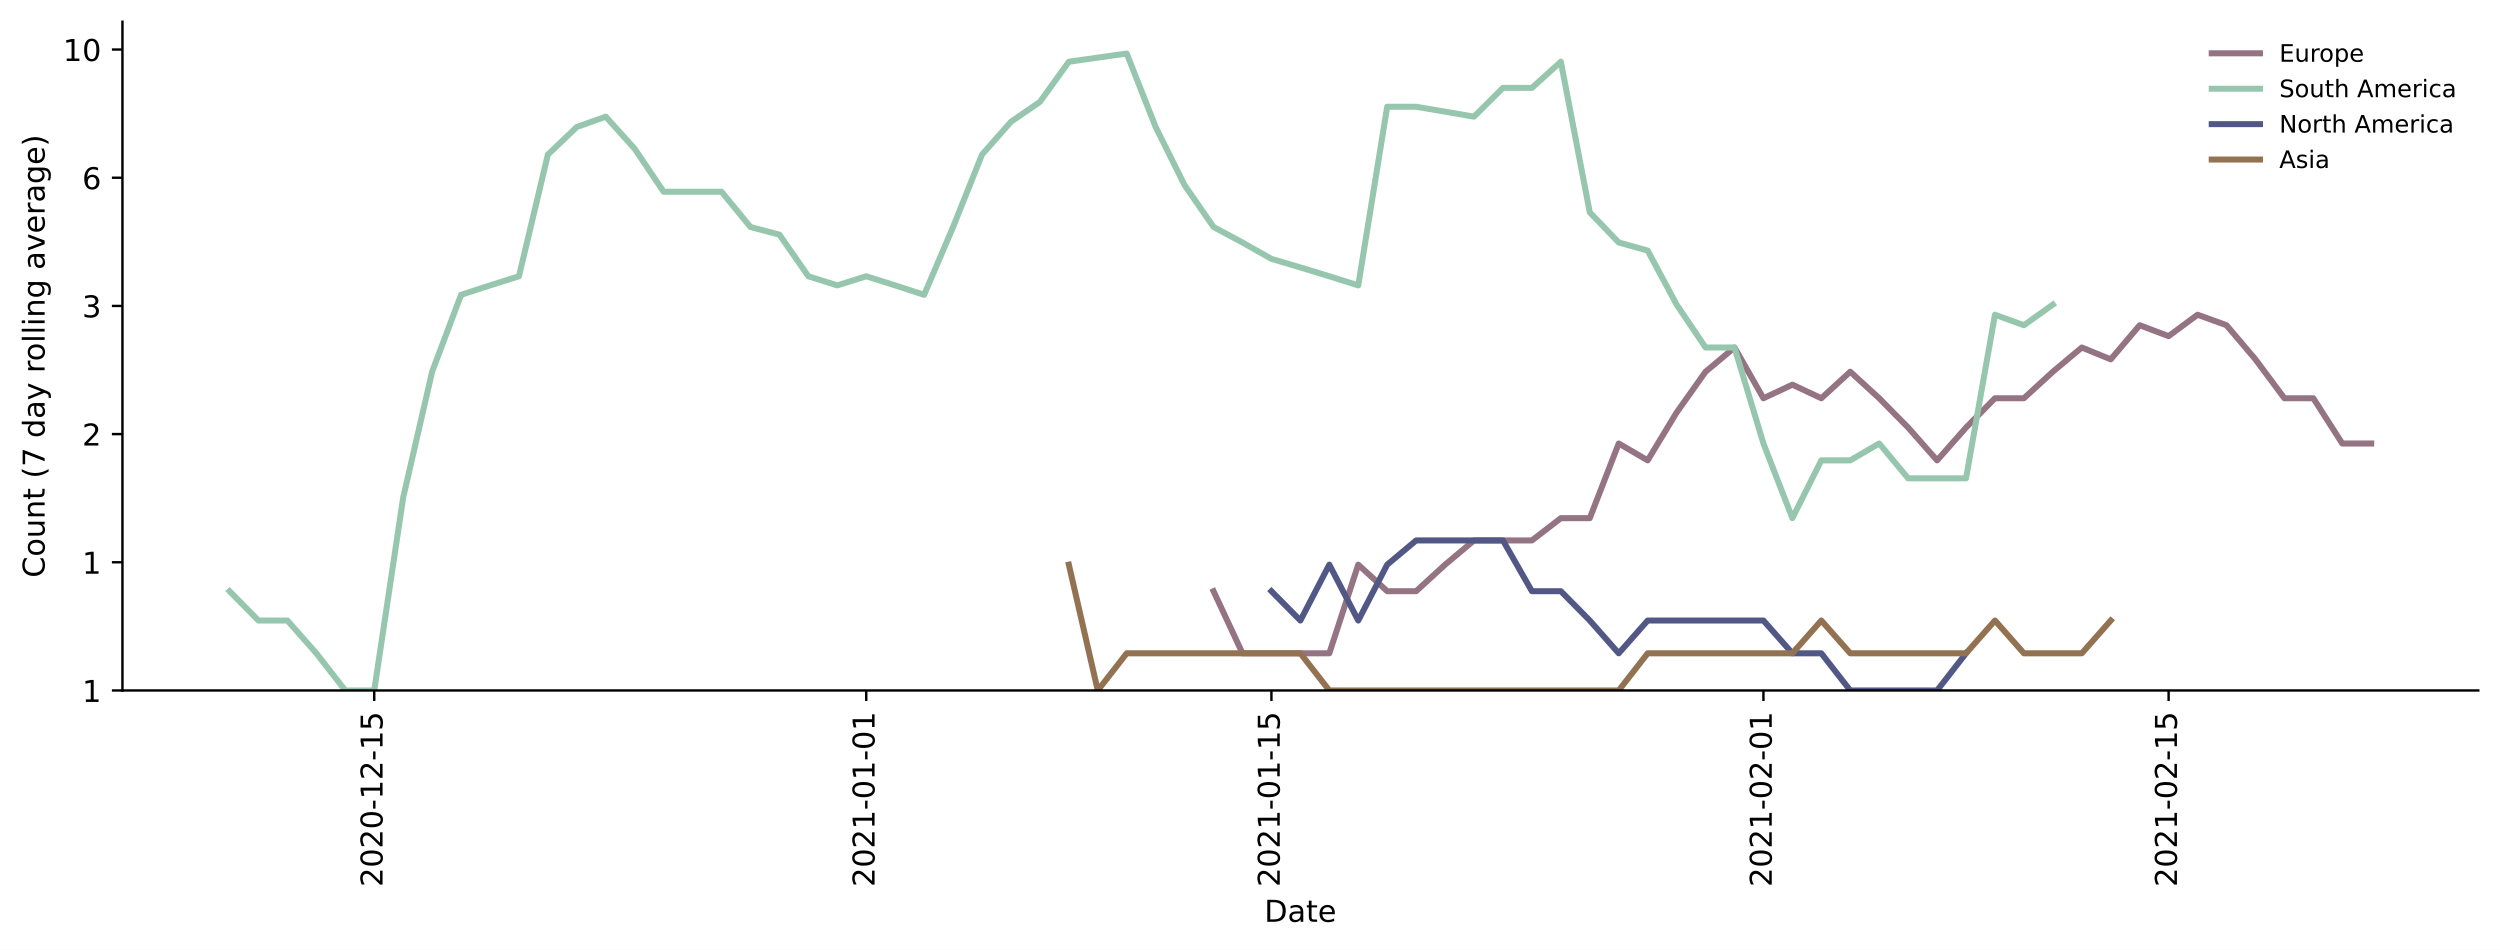
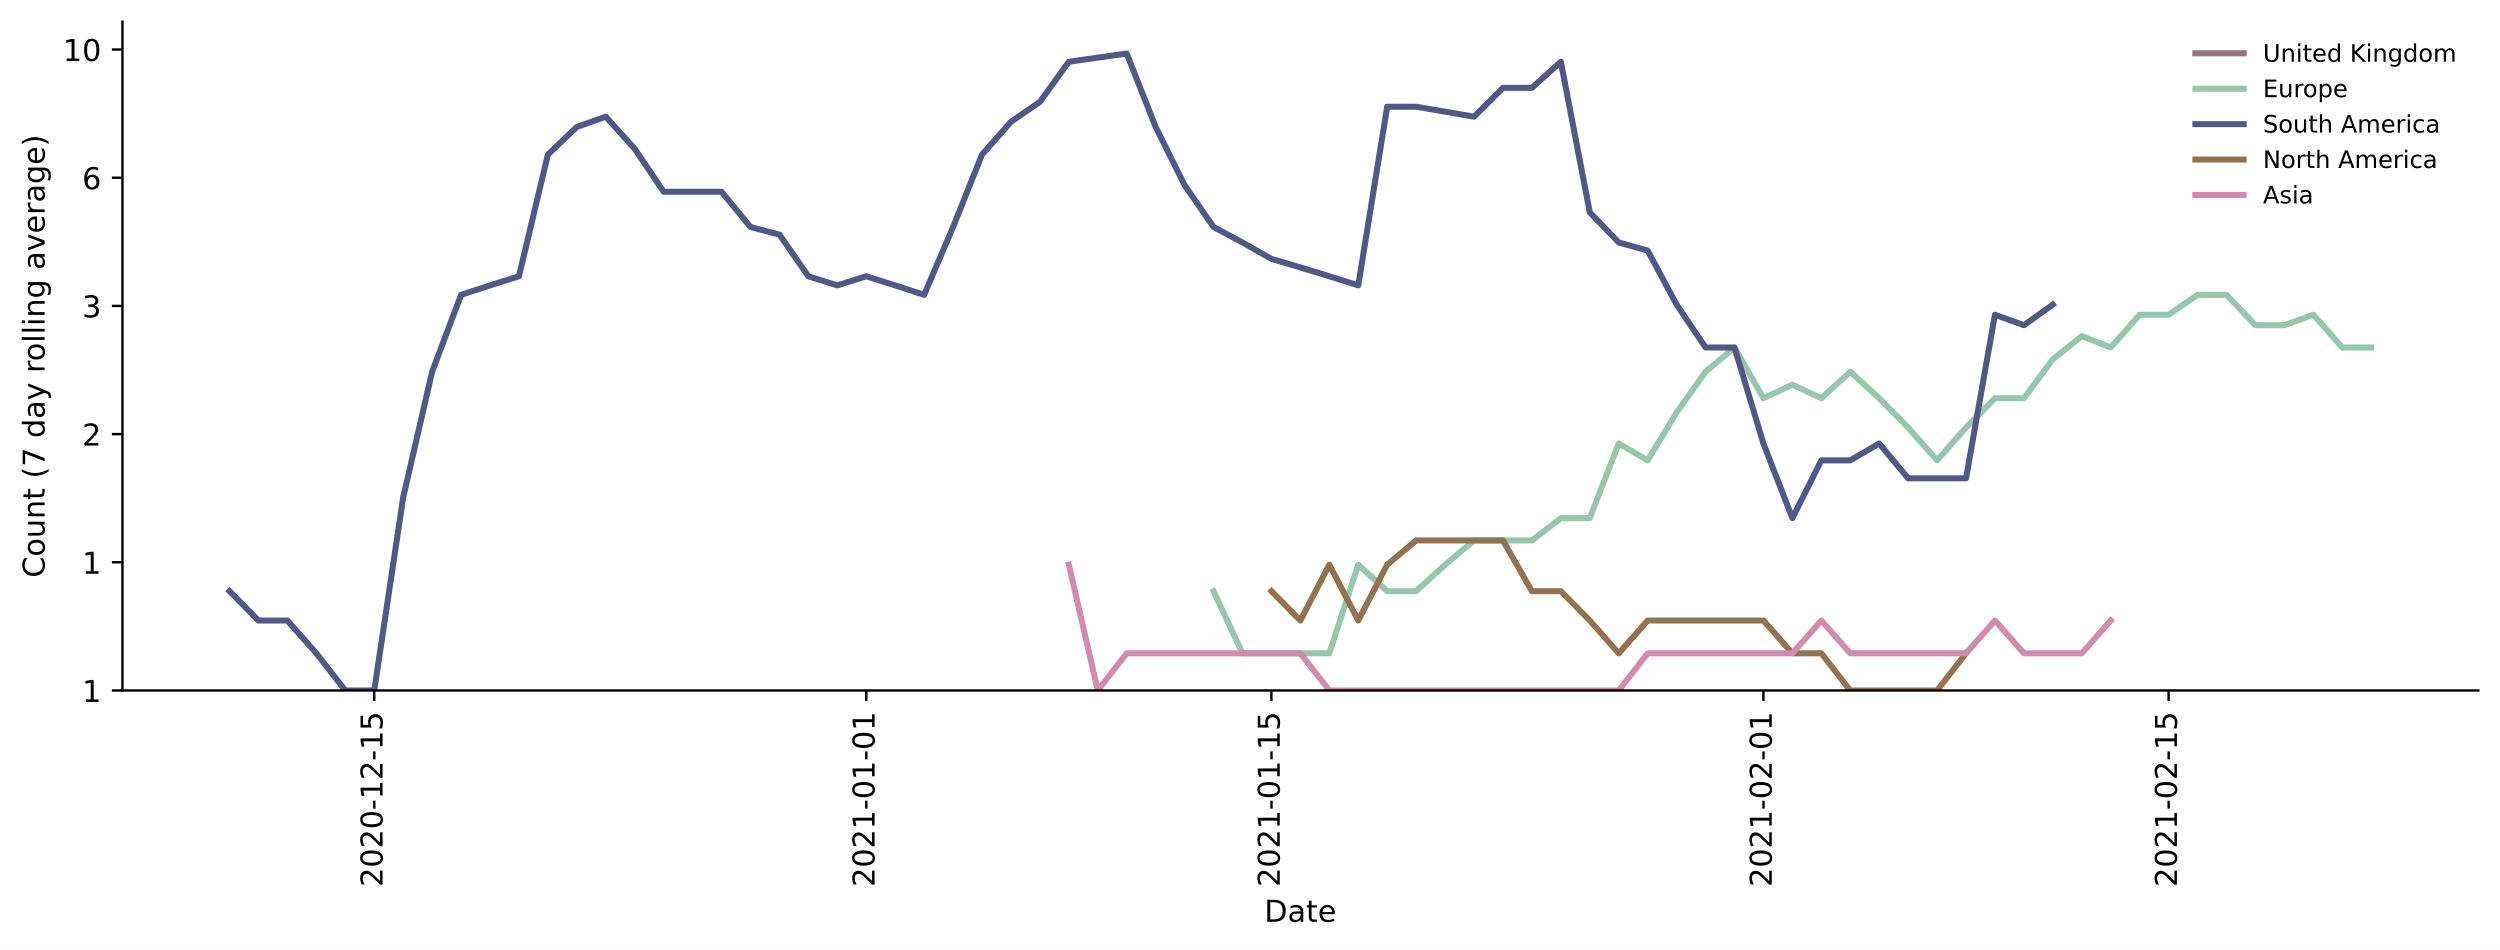
<svg xmlns="http://www.w3.org/2000/svg" xmlns:xlink="http://www.w3.org/1999/xlink" height="314.954pt" version="1.1" viewBox="0 0 829.003 314.954" width="829.003pt">
  <defs>
    <style type="text/css">*{stroke-linecap:butt;stroke-linejoin:round;}</style>
  </defs>
  <g id="figure_1">
    <g id="patch_1">
      <path d="M 0 314.954  L 829.003 314.954  L 829.003 0  L 0 0  z " style="fill:#ffffff;" />
    </g>
    <g id="axes_1">
      <g id="patch_2">
        <path d="M 40.603 228.96  L 821.803 228.96  L 821.803 7.2  L 40.603 7.2  z " style="fill:#ffffff;" />
      </g>
      <g id="matplotlib.axis_1">
        <g id="xtick_1">
          <g id="line2d_1">
            <defs>
-               <path d="M 0 0  L 0 3.5  " id="mb474bd830b" style="stroke:#000000;stroke-width:0.8;" />
-             </defs>
-             <g>
-               <use style="stroke:#000000;stroke-width:0.8;" x="124.097" xlink:href="#mb474bd830b" y="228.96" />
+               <path d="M 0 0  L 0 3.5  " id="mb22f82788d" style="stroke:#000000;stroke-width:0.8;" />
+             </defs>
+             <g>
+               <use style="stroke:#000000;stroke-width:0.8;" x="124.097" xlink:href="#mb22f82788d" y="228.96" />
            </g>
          </g>
          <g id="text_1">
            <g transform="translate(126.8568 294.0756)rotate(-90)scale(0.1 -0.1)">
              <defs>
                <path d="M 19.188 8.297  L 53.609 8.297  L 53.609 0  L 7.328 0  L 7.328 8.297  Q 12.938 14.109 22.625 23.891  Q 32.328 33.688 34.812 36.531  Q 39.547 41.844 41.422 45.531  Q 43.312 49.219 43.312 52.781  Q 43.312 58.594 39.234 62.25  Q 35.156 65.922 28.609 65.922  Q 23.969 65.922 18.812 64.312  Q 13.672 62.703 7.812 59.422  L 7.812 69.391  Q 13.766 71.781 18.938 73  Q 24.125 74.219 28.422 74.219  Q 39.75 74.219 46.484 68.547  Q 53.219 62.891 53.219 53.422  Q 53.219 48.922 51.531 44.891  Q 49.859 40.875 45.406 35.406  Q 44.188 33.984 37.641 27.219  Q 31.109 20.453 19.188 8.297  z " id="DejaVuSans-50" />
                <path d="M 31.781 66.406  Q 24.172 66.406 20.328 58.906  Q 16.5 51.422 16.5 36.375  Q 16.5 21.391 20.328 13.891  Q 24.172 6.391 31.781 6.391  Q 39.453 6.391 43.281 13.891  Q 47.125 21.391 47.125 36.375  Q 47.125 51.422 43.281 58.906  Q 39.453 66.406 31.781 66.406  z M 31.781 74.219  Q 44.047 74.219 50.516 64.516  Q 56.984 54.828 56.984 36.375  Q 56.984 17.969 50.516 8.266  Q 44.047 -1.422 31.781 -1.422  Q 19.531 -1.422 13.062 8.266  Q 6.594 17.969 6.594 36.375  Q 6.594 54.828 13.062 64.516  Q 19.531 74.219 31.781 74.219  z " id="DejaVuSans-48" />
                <path d="M 4.891 31.391  L 31.203 31.391  L 31.203 23.391  L 4.891 23.391  z " id="DejaVuSans-45" />
                <path d="M 12.406 8.297  L 28.516 8.297  L 28.516 63.922  L 10.984 60.406  L 10.984 69.391  L 28.422 72.906  L 38.281 72.906  L 38.281 8.297  L 54.391 8.297  L 54.391 0  L 12.406 0  z " id="DejaVuSans-49" />
                <path d="M 10.797 72.906  L 49.516 72.906  L 49.516 64.594  L 19.828 64.594  L 19.828 46.734  Q 21.969 47.469 24.109 47.828  Q 26.266 48.188 28.422 48.188  Q 40.625 48.188 47.75 41.5  Q 54.891 34.812 54.891 23.391  Q 54.891 11.625 47.562 5.094  Q 40.234 -1.422 26.906 -1.422  Q 22.312 -1.422 17.547 -0.641  Q 12.797 0.141 7.719 1.703  L 7.719 11.625  Q 12.109 9.234 16.797 8.062  Q 21.484 6.891 26.703 6.891  Q 35.156 6.891 40.078 11.328  Q 45.016 15.766 45.016 23.391  Q 45.016 31 40.078 35.438  Q 35.156 39.891 26.703 39.891  Q 22.75 39.891 18.812 39.016  Q 14.891 38.141 10.797 36.281  z " id="DejaVuSans-53" />
              </defs>
              <use xlink:href="#DejaVuSans-50" />
              <use x="63.623" xlink:href="#DejaVuSans-48" />
              <use x="127.246" xlink:href="#DejaVuSans-50" />
              <use x="190.869" xlink:href="#DejaVuSans-48" />
              <use x="254.492" xlink:href="#DejaVuSans-45" />
              <use x="290.576" xlink:href="#DejaVuSans-49" />
              <use x="354.199" xlink:href="#DejaVuSans-50" />
              <use x="417.822" xlink:href="#DejaVuSans-45" />
              <use x="453.906" xlink:href="#DejaVuSans-49" />
              <use x="517.529" xlink:href="#DejaVuSans-53" />
            </g>
          </g>
        </g>
        <g id="xtick_2">
          <g id="line2d_2">
            <g>
-               <use style="stroke:#000000;stroke-width:0.8;" x="287.247" xlink:href="#mb474bd830b" y="228.96" />
+               <use style="stroke:#000000;stroke-width:0.8;" x="287.247" xlink:href="#mb22f82788d" y="228.96" />
            </g>
          </g>
          <g id="text_2">
            <g transform="translate(290.0067 294.0756)rotate(-90)scale(0.1 -0.1)">
              <use xlink:href="#DejaVuSans-50" />
              <use x="63.623" xlink:href="#DejaVuSans-48" />
              <use x="127.246" xlink:href="#DejaVuSans-50" />
              <use x="190.869" xlink:href="#DejaVuSans-49" />
              <use x="254.492" xlink:href="#DejaVuSans-45" />
              <use x="290.576" xlink:href="#DejaVuSans-48" />
              <use x="354.199" xlink:href="#DejaVuSans-49" />
              <use x="417.822" xlink:href="#DejaVuSans-45" />
              <use x="453.906" xlink:href="#DejaVuSans-48" />
              <use x="517.529" xlink:href="#DejaVuSans-49" />
            </g>
          </g>
        </g>
        <g id="xtick_3">
          <g id="line2d_3">
            <g>
-               <use style="stroke:#000000;stroke-width:0.8;" x="421.606" xlink:href="#mb474bd830b" y="228.96" />
+               <use style="stroke:#000000;stroke-width:0.8;" x="421.606" xlink:href="#mb22f82788d" y="228.96" />
            </g>
          </g>
          <g id="text_3">
            <g transform="translate(424.3654 294.0756)rotate(-90)scale(0.1 -0.1)">
              <use xlink:href="#DejaVuSans-50" />
              <use x="63.623" xlink:href="#DejaVuSans-48" />
              <use x="127.246" xlink:href="#DejaVuSans-50" />
              <use x="190.869" xlink:href="#DejaVuSans-49" />
              <use x="254.492" xlink:href="#DejaVuSans-45" />
              <use x="290.576" xlink:href="#DejaVuSans-48" />
              <use x="354.199" xlink:href="#DejaVuSans-49" />
              <use x="417.822" xlink:href="#DejaVuSans-45" />
              <use x="453.906" xlink:href="#DejaVuSans-49" />
              <use x="517.529" xlink:href="#DejaVuSans-53" />
            </g>
          </g>
        </g>
        <g id="xtick_4">
          <g id="line2d_4">
            <g>
-               <use style="stroke:#000000;stroke-width:0.8;" x="584.756" xlink:href="#mb474bd830b" y="228.96" />
+               <use style="stroke:#000000;stroke-width:0.8;" x="584.756" xlink:href="#mb22f82788d" y="228.96" />
            </g>
          </g>
          <g id="text_4">
            <g transform="translate(587.5153 294.0756)rotate(-90)scale(0.1 -0.1)">
              <use xlink:href="#DejaVuSans-50" />
              <use x="63.623" xlink:href="#DejaVuSans-48" />
              <use x="127.246" xlink:href="#DejaVuSans-50" />
              <use x="190.869" xlink:href="#DejaVuSans-49" />
              <use x="254.492" xlink:href="#DejaVuSans-45" />
              <use x="290.576" xlink:href="#DejaVuSans-48" />
              <use x="354.199" xlink:href="#DejaVuSans-50" />
              <use x="417.822" xlink:href="#DejaVuSans-45" />
              <use x="453.906" xlink:href="#DejaVuSans-48" />
              <use x="517.529" xlink:href="#DejaVuSans-49" />
            </g>
          </g>
        </g>
        <g id="xtick_5">
          <g id="line2d_5">
            <g>
-               <use style="stroke:#000000;stroke-width:0.8;" x="719.115" xlink:href="#mb474bd830b" y="228.96" />
+               <use style="stroke:#000000;stroke-width:0.8;" x="719.115" xlink:href="#mb22f82788d" y="228.96" />
            </g>
          </g>
          <g id="text_5">
            <g transform="translate(721.874 294.0756)rotate(-90)scale(0.1 -0.1)">
              <use xlink:href="#DejaVuSans-50" />
              <use x="63.623" xlink:href="#DejaVuSans-48" />
              <use x="127.246" xlink:href="#DejaVuSans-50" />
              <use x="190.869" xlink:href="#DejaVuSans-49" />
              <use x="254.492" xlink:href="#DejaVuSans-45" />
              <use x="290.576" xlink:href="#DejaVuSans-48" />
              <use x="354.199" xlink:href="#DejaVuSans-50" />
              <use x="417.822" xlink:href="#DejaVuSans-45" />
              <use x="453.906" xlink:href="#DejaVuSans-49" />
              <use x="517.529" xlink:href="#DejaVuSans-53" />
            </g>
          </g>
        </g>
        <g id="text_6">
          <g transform="translate(419.2523 305.6741)scale(0.1 -0.1)">
            <defs>
              <path d="M 19.672 64.797  L 19.672 8.109  L 31.594 8.109  Q 46.688 8.109 53.688 14.938  Q 60.688 21.781 60.688 36.531  Q 60.688 51.172 53.688 57.984  Q 46.688 64.797 31.594 64.797  z M 9.812 72.906  L 30.078 72.906  Q 51.266 72.906 61.172 64.094  Q 71.094 55.281 71.094 36.531  Q 71.094 17.672 61.125 8.828  Q 51.172 0 30.078 0  L 9.812 0  z " id="DejaVuSans-68" />
              <path d="M 34.281 27.484  Q 23.391 27.484 19.188 25  Q 14.984 22.516 14.984 16.5  Q 14.984 11.719 18.141 8.906  Q 21.297 6.109 26.703 6.109  Q 34.188 6.109 38.703 11.406  Q 43.219 16.703 43.219 25.484  L 43.219 27.484  z M 52.203 31.203  L 52.203 0  L 43.219 0  L 43.219 8.297  Q 40.141 3.328 35.547 0.953  Q 30.953 -1.422 24.312 -1.422  Q 15.922 -1.422 10.953 3.297  Q 6 8.016 6 15.922  Q 6 25.141 12.172 29.828  Q 18.359 34.516 30.609 34.516  L 43.219 34.516  L 43.219 35.406  Q 43.219 41.609 39.141 45  Q 35.062 48.391 27.688 48.391  Q 23 48.391 18.547 47.266  Q 14.109 46.141 10.016 43.891  L 10.016 52.203  Q 14.938 54.109 19.578 55.047  Q 24.219 56 28.609 56  Q 40.484 56 46.344 49.844  Q 52.203 43.703 52.203 31.203  z " id="DejaVuSans-97" />
              <path d="M 18.312 70.219  L 18.312 54.688  L 36.812 54.688  L 36.812 47.703  L 18.312 47.703  L 18.312 18.016  Q 18.312 11.328 20.141 9.422  Q 21.969 7.516 27.594 7.516  L 36.812 7.516  L 36.812 0  L 27.594 0  Q 17.188 0 13.234 3.875  Q 9.281 7.766 9.281 18.016  L 9.281 47.703  L 2.688 47.703  L 2.688 54.688  L 9.281 54.688  L 9.281 70.219  z " id="DejaVuSans-116" />
              <path d="M 56.203 29.594  L 56.203 25.203  L 14.891 25.203  Q 15.484 15.922 20.484 11.062  Q 25.484 6.203 34.422 6.203  Q 39.594 6.203 44.453 7.469  Q 49.312 8.734 54.109 11.281  L 54.109 2.781  Q 49.266 0.734 44.188 -0.344  Q 39.109 -1.422 33.891 -1.422  Q 20.797 -1.422 13.156 6.188  Q 5.516 13.812 5.516 26.812  Q 5.516 40.234 12.766 48.109  Q 20.016 56 32.328 56  Q 43.359 56 49.781 48.891  Q 56.203 41.797 56.203 29.594  z M 47.219 32.234  Q 47.125 39.594 43.094 43.984  Q 39.062 48.391 32.422 48.391  Q 24.906 48.391 20.391 44.141  Q 15.875 39.891 15.188 32.172  z " id="DejaVuSans-101" />
            </defs>
            <use xlink:href="#DejaVuSans-68" />
            <use x="77.002" xlink:href="#DejaVuSans-97" />
            <use x="138.281" xlink:href="#DejaVuSans-116" />
            <use x="177.49" xlink:href="#DejaVuSans-101" />
          </g>
        </g>
      </g>
      <g id="matplotlib.axis_2">
        <g id="ytick_1">
          <g id="line2d_6">
            <defs>
-               <path d="M 0 0  L -3.5 0  " id="mba75c70bbb" style="stroke:#000000;stroke-width:0.8;" />
-             </defs>
-             <g>
-               <use style="stroke:#000000;stroke-width:0.8;" x="40.603" xlink:href="#mba75c70bbb" y="228.96" />
+               <path d="M 0 0  L -3.5 0  " id="m36a2d43937" style="stroke:#000000;stroke-width:0.8;" />
+             </defs>
+             <g>
+               <use style="stroke:#000000;stroke-width:0.8;" x="40.603" xlink:href="#m36a2d43937" y="228.96" />
            </g>
          </g>
          <g id="text_7">
            <g transform="translate(27.24063 232.7592)scale(0.1 -0.1)">
              <use xlink:href="#DejaVuSans-49" />
            </g>
          </g>
        </g>
        <g id="ytick_2">
          <g id="line2d_7">
            <g>
-               <use style="stroke:#000000;stroke-width:0.8;" x="40.603" xlink:href="#mba75c70bbb" y="186.454" />
+               <use style="stroke:#000000;stroke-width:0.8;" x="40.603" xlink:href="#m36a2d43937" y="186.454" />
            </g>
          </g>
          <g id="text_8">
            <g transform="translate(27.24063 190.2536)scale(0.1 -0.1)">
              <use xlink:href="#DejaVuSans-49" />
            </g>
          </g>
        </g>
        <g id="ytick_3">
          <g id="line2d_8">
            <g>
-               <use style="stroke:#000000;stroke-width:0.8;" x="40.603" xlink:href="#mba75c70bbb" y="143.949" />
+               <use style="stroke:#000000;stroke-width:0.8;" x="40.603" xlink:href="#m36a2d43937" y="143.949" />
            </g>
          </g>
          <g id="text_9">
            <g transform="translate(27.24063 147.748)scale(0.1 -0.1)">
              <use xlink:href="#DejaVuSans-50" />
            </g>
          </g>
        </g>
        <g id="ytick_4">
          <g id="line2d_9">
            <g>
-               <use style="stroke:#000000;stroke-width:0.8;" x="40.603" xlink:href="#mba75c70bbb" y="101.443" />
+               <use style="stroke:#000000;stroke-width:0.8;" x="40.603" xlink:href="#m36a2d43937" y="101.443" />
            </g>
          </g>
          <g id="text_10">
            <g transform="translate(27.24063 105.2424)scale(0.1 -0.1)">
              <defs>
                <path d="M 40.578 39.312  Q 47.656 37.797 51.625 33  Q 55.609 28.219 55.609 21.188  Q 55.609 10.406 48.188 4.484  Q 40.766 -1.422 27.094 -1.422  Q 22.516 -1.422 17.656 -0.516  Q 12.797 0.391 7.625 2.203  L 7.625 11.719  Q 11.719 9.328 16.594 8.109  Q 21.484 6.891 26.812 6.891  Q 36.078 6.891 40.938 10.547  Q 45.797 14.203 45.797 21.188  Q 45.797 27.641 41.281 31.266  Q 36.766 34.906 28.719 34.906  L 20.219 34.906  L 20.219 43.016  L 29.109 43.016  Q 36.375 43.016 40.234 45.922  Q 44.094 48.828 44.094 54.297  Q 44.094 59.906 40.109 62.906  Q 36.141 65.922 28.719 65.922  Q 24.656 65.922 20.016 65.031  Q 15.375 64.156 9.812 62.312  L 9.812 71.094  Q 15.438 72.656 20.344 73.438  Q 25.25 74.219 29.594 74.219  Q 40.828 74.219 47.359 69.109  Q 53.906 64.016 53.906 55.328  Q 53.906 49.266 50.438 45.094  Q 46.969 40.922 40.578 39.312  z " id="DejaVuSans-51" />
              </defs>
              <use xlink:href="#DejaVuSans-51" />
            </g>
          </g>
        </g>
        <g id="ytick_5">
          <g id="line2d_10">
            <g>
-               <use style="stroke:#000000;stroke-width:0.8;" x="40.603" xlink:href="#mba75c70bbb" y="58.938" />
+               <use style="stroke:#000000;stroke-width:0.8;" x="40.603" xlink:href="#m36a2d43937" y="58.938" />
            </g>
          </g>
          <g id="text_11">
            <g transform="translate(27.24063 62.73676)scale(0.1 -0.1)">
              <defs>
                <path d="M 33.016 40.375  Q 26.375 40.375 22.484 35.828  Q 18.609 31.297 18.609 23.391  Q 18.609 15.531 22.484 10.953  Q 26.375 6.391 33.016 6.391  Q 39.656 6.391 43.531 10.953  Q 47.406 15.531 47.406 23.391  Q 47.406 31.297 43.531 35.828  Q 39.656 40.375 33.016 40.375  z M 52.594 71.297  L 52.594 62.312  Q 48.875 64.062 45.094 64.984  Q 41.312 65.922 37.594 65.922  Q 27.828 65.922 22.672 59.328  Q 17.531 52.734 16.797 39.406  Q 19.672 43.656 24.016 45.922  Q 28.375 48.188 33.594 48.188  Q 44.578 48.188 50.953 41.516  Q 57.328 34.859 57.328 23.391  Q 57.328 12.156 50.688 5.359  Q 44.047 -1.422 33.016 -1.422  Q 20.359 -1.422 13.672 8.266  Q 6.984 17.969 6.984 36.375  Q 6.984 53.656 15.188 63.938  Q 23.391 74.219 37.203 74.219  Q 40.922 74.219 44.703 73.484  Q 48.484 72.75 52.594 71.297  z " id="DejaVuSans-54" />
              </defs>
              <use xlink:href="#DejaVuSans-54" />
            </g>
          </g>
        </g>
        <g id="ytick_6">
          <g id="line2d_11">
            <g>
-               <use style="stroke:#000000;stroke-width:0.8;" x="40.603" xlink:href="#mba75c70bbb" y="16.432" />
+               <use style="stroke:#000000;stroke-width:0.8;" x="40.603" xlink:href="#m36a2d43937" y="16.432" />
            </g>
          </g>
          <g id="text_12">
            <g transform="translate(20.87813 20.23114)scale(0.1 -0.1)">
              <use xlink:href="#DejaVuSans-49" />
              <use x="63.623" xlink:href="#DejaVuSans-48" />
            </g>
          </g>
        </g>
        <g id="text_13">
          <g transform="translate(14.79844 191.548)rotate(-90)scale(0.1 -0.1)">
            <defs>
              <path d="M 64.406 67.281  L 64.406 56.891  Q 59.422 61.531 53.781 63.812  Q 48.141 66.109 41.797 66.109  Q 29.297 66.109 22.656 58.469  Q 16.016 50.828 16.016 36.375  Q 16.016 21.969 22.656 14.328  Q 29.297 6.688 41.797 6.688  Q 48.141 6.688 53.781 8.984  Q 59.422 11.281 64.406 15.922  L 64.406 5.609  Q 59.234 2.094 53.438 0.328  Q 47.656 -1.422 41.219 -1.422  Q 24.656 -1.422 15.125 8.703  Q 5.609 18.844 5.609 36.375  Q 5.609 53.953 15.125 64.078  Q 24.656 74.219 41.219 74.219  Q 47.75 74.219 53.531 72.484  Q 59.328 70.75 64.406 67.281  z " id="DejaVuSans-67" />
              <path d="M 30.609 48.391  Q 23.391 48.391 19.188 42.75  Q 14.984 37.109 14.984 27.297  Q 14.984 17.484 19.156 11.844  Q 23.344 6.203 30.609 6.203  Q 37.797 6.203 41.984 11.859  Q 46.188 17.531 46.188 27.297  Q 46.188 37.016 41.984 42.703  Q 37.797 48.391 30.609 48.391  z M 30.609 56  Q 42.328 56 49.016 48.375  Q 55.719 40.766 55.719 27.297  Q 55.719 13.875 49.016 6.219  Q 42.328 -1.422 30.609 -1.422  Q 18.844 -1.422 12.172 6.219  Q 5.516 13.875 5.516 27.297  Q 5.516 40.766 12.172 48.375  Q 18.844 56 30.609 56  z " id="DejaVuSans-111" />
              <path d="M 8.5 21.578  L 8.5 54.688  L 17.484 54.688  L 17.484 21.922  Q 17.484 14.156 20.5 10.266  Q 23.531 6.391 29.594 6.391  Q 36.859 6.391 41.078 11.031  Q 45.312 15.672 45.312 23.688  L 45.312 54.688  L 54.297 54.688  L 54.297 0  L 45.312 0  L 45.312 8.406  Q 42.047 3.422 37.719 1  Q 33.406 -1.422 27.688 -1.422  Q 18.266 -1.422 13.375 4.438  Q 8.5 10.297 8.5 21.578  z M 31.109 56  z " id="DejaVuSans-117" />
              <path d="M 54.891 33.016  L 54.891 0  L 45.906 0  L 45.906 32.719  Q 45.906 40.484 42.875 44.328  Q 39.844 48.188 33.797 48.188  Q 26.516 48.188 22.312 43.547  Q 18.109 38.922 18.109 30.906  L 18.109 0  L 9.078 0  L 9.078 54.688  L 18.109 54.688  L 18.109 46.188  Q 21.344 51.125 25.703 53.562  Q 30.078 56 35.797 56  Q 45.219 56 50.047 50.172  Q 54.891 44.344 54.891 33.016  z " id="DejaVuSans-110" />
              <path id="DejaVuSans-32" />
              <path d="M 31 75.875  Q 24.469 64.656 21.281 53.656  Q 18.109 42.672 18.109 31.391  Q 18.109 20.125 21.312 9.062  Q 24.516 -2 31 -13.188  L 23.188 -13.188  Q 15.875 -1.703 12.234 9.375  Q 8.594 20.453 8.594 31.391  Q 8.594 42.281 12.203 53.312  Q 15.828 64.359 23.188 75.875  z " id="DejaVuSans-40" />
              <path d="M 8.203 72.906  L 55.078 72.906  L 55.078 68.703  L 28.609 0  L 18.312 0  L 43.219 64.594  L 8.203 64.594  z " id="DejaVuSans-55" />
              <path d="M 45.406 46.391  L 45.406 75.984  L 54.391 75.984  L 54.391 0  L 45.406 0  L 45.406 8.203  Q 42.578 3.328 38.25 0.953  Q 33.938 -1.422 27.875 -1.422  Q 17.969 -1.422 11.734 6.484  Q 5.516 14.406 5.516 27.297  Q 5.516 40.188 11.734 48.094  Q 17.969 56 27.875 56  Q 33.938 56 38.25 53.625  Q 42.578 51.266 45.406 46.391  z M 14.797 27.297  Q 14.797 17.391 18.875 11.75  Q 22.953 6.109 30.078 6.109  Q 37.203 6.109 41.297 11.75  Q 45.406 17.391 45.406 27.297  Q 45.406 37.203 41.297 42.844  Q 37.203 48.484 30.078 48.484  Q 22.953 48.484 18.875 42.844  Q 14.797 37.203 14.797 27.297  z " id="DejaVuSans-100" />
              <path d="M 32.172 -5.078  Q 28.375 -14.844 24.75 -17.812  Q 21.141 -20.797 15.094 -20.797  L 7.906 -20.797  L 7.906 -13.281  L 13.188 -13.281  Q 16.891 -13.281 18.938 -11.516  Q 21 -9.766 23.484 -3.219  L 25.094 0.875  L 2.984 54.688  L 12.5 54.688  L 29.594 11.922  L 46.688 54.688  L 56.203 54.688  z " id="DejaVuSans-121" />
              <path d="M 41.109 46.297  Q 39.594 47.172 37.812 47.578  Q 36.031 48 33.891 48  Q 26.266 48 22.188 43.047  Q 18.109 38.094 18.109 28.812  L 18.109 0  L 9.078 0  L 9.078 54.688  L 18.109 54.688  L 18.109 46.188  Q 20.953 51.172 25.484 53.578  Q 30.031 56 36.531 56  Q 37.453 56 38.578 55.875  Q 39.703 55.766 41.062 55.516  z " id="DejaVuSans-114" />
              <path d="M 9.422 75.984  L 18.406 75.984  L 18.406 0  L 9.422 0  z " id="DejaVuSans-108" />
              <path d="M 9.422 54.688  L 18.406 54.688  L 18.406 0  L 9.422 0  z M 9.422 75.984  L 18.406 75.984  L 18.406 64.594  L 9.422 64.594  z " id="DejaVuSans-105" />
              <path d="M 45.406 27.984  Q 45.406 37.75 41.375 43.109  Q 37.359 48.484 30.078 48.484  Q 22.859 48.484 18.828 43.109  Q 14.797 37.75 14.797 27.984  Q 14.797 18.266 18.828 12.891  Q 22.859 7.516 30.078 7.516  Q 37.359 7.516 41.375 12.891  Q 45.406 18.266 45.406 27.984  z M 54.391 6.781  Q 54.391 -7.172 48.188 -13.984  Q 42 -20.797 29.203 -20.797  Q 24.469 -20.797 20.266 -20.094  Q 16.062 -19.391 12.109 -17.922  L 12.109 -9.188  Q 16.062 -11.328 19.922 -12.344  Q 23.781 -13.375 27.781 -13.375  Q 36.625 -13.375 41.016 -8.766  Q 45.406 -4.156 45.406 5.172  L 45.406 9.625  Q 42.625 4.781 38.281 2.391  Q 33.938 0 27.875 0  Q 17.828 0 11.672 7.656  Q 5.516 15.328 5.516 27.984  Q 5.516 40.672 11.672 48.328  Q 17.828 56 27.875 56  Q 33.938 56 38.281 53.609  Q 42.625 51.219 45.406 46.391  L 45.406 54.688  L 54.391 54.688  z " id="DejaVuSans-103" />
              <path d="M 2.984 54.688  L 12.5 54.688  L 29.594 8.797  L 46.688 54.688  L 56.203 54.688  L 35.688 0  L 23.484 0  z " id="DejaVuSans-118" />
              <path d="M 8.016 75.875  L 15.828 75.875  Q 23.141 64.359 26.781 53.312  Q 30.422 42.281 30.422 31.391  Q 30.422 20.453 26.781 9.375  Q 23.141 -1.703 15.828 -13.188  L 8.016 -13.188  Q 14.5 -2 17.703 9.062  Q 20.906 20.125 20.906 31.391  Q 20.906 42.672 17.703 53.656  Q 14.5 64.656 8.016 75.875  z " id="DejaVuSans-41" />
            </defs>
            <use xlink:href="#DejaVuSans-67" />
            <use x="69.824" xlink:href="#DejaVuSans-111" />
            <use x="131.006" xlink:href="#DejaVuSans-117" />
            <use x="194.385" xlink:href="#DejaVuSans-110" />
            <use x="257.764" xlink:href="#DejaVuSans-116" />
            <use x="296.973" xlink:href="#DejaVuSans-32" />
            <use x="328.76" xlink:href="#DejaVuSans-40" />
            <use x="367.773" xlink:href="#DejaVuSans-55" />
            <use x="431.396" xlink:href="#DejaVuSans-32" />
            <use x="463.184" xlink:href="#DejaVuSans-100" />
            <use x="526.66" xlink:href="#DejaVuSans-97" />
            <use x="587.939" xlink:href="#DejaVuSans-121" />
            <use x="647.119" xlink:href="#DejaVuSans-32" />
            <use x="678.906" xlink:href="#DejaVuSans-114" />
            <use x="717.77" xlink:href="#DejaVuSans-111" />
            <use x="778.951" xlink:href="#DejaVuSans-108" />
            <use x="806.734" xlink:href="#DejaVuSans-108" />
            <use x="834.518" xlink:href="#DejaVuSans-105" />
            <use x="862.301" xlink:href="#DejaVuSans-110" />
            <use x="925.68" xlink:href="#DejaVuSans-103" />
            <use x="989.156" xlink:href="#DejaVuSans-32" />
            <use x="1020.943" xlink:href="#DejaVuSans-97" />
            <use x="1082.223" xlink:href="#DejaVuSans-118" />
            <use x="1141.402" xlink:href="#DejaVuSans-101" />
            <use x="1202.926" xlink:href="#DejaVuSans-114" />
            <use x="1244.039" xlink:href="#DejaVuSans-97" />
            <use x="1305.318" xlink:href="#DejaVuSans-103" />
            <use x="1368.795" xlink:href="#DejaVuSans-101" />
            <use x="1430.318" xlink:href="#DejaVuSans-41" />
          </g>
        </g>
      </g>
      <g id="line2d_12">
-         <path clip-path="url(#p4b243c58c7)" d="M 402.412 196.039  L 412.009 216.635  L 421.606 216.635  L 431.203 216.635  L 440.8 216.635  L 450.397 187.242  L 459.994 196.039  L 469.591 196.039  L 479.188 187.242  L 488.785 179.211  L 498.382 179.211  L 507.98 179.211  L 517.577 171.823  L 527.174 171.823  L 536.771 147.062  L 546.368 152.658  L 555.965 136.796  L 565.562 123.265  L 575.159 115.233  L 584.756 132.062  L 594.353 127.558  L 603.95 132.062  L 613.547 123.265  L 623.144 132.062  L 632.741 141.786  L 642.338 152.658  L 651.935 141.786  L 661.532 132.062  L 671.129 132.062  L 680.726 123.265  L 690.324 115.233  L 699.921 119.162  L 709.518 107.845  L 719.115 111.466  L 728.712 104.362  L 738.309 107.845  L 747.906 119.162  L 757.503 132.062  L 767.1 132.062  L 776.697 147.062  L 786.294 147.062  " style="fill:none;stroke:#947383;stroke-linecap:square;stroke-width:2;" />
+         <path clip-path="url(#pf85605a16a)" d="M 0 0  " style="fill:none;stroke:#947383;stroke-linecap:square;stroke-width:2;" />
      </g>
      <g id="line2d_13">
-         <path clip-path="url(#p4b243c58c7)" d="M 76.112 196.039  L 85.709 205.764  L 95.306 205.764  L 104.903 216.635  L 114.5 228.96  L 124.097 228.96  L 133.695 164.983  L 143.292 123.265  L 152.889 97.766  L 162.486 94.637  L 172.083 91.611  L 181.68 51.256  L 191.277 42.11  L 200.874 38.691  L 210.471 49.353  L 220.068 63.581  L 229.665 63.581  L 239.262 63.581  L 248.859 75.28  L 258.456 77.809  L 268.053 91.611  L 277.65 94.637  L 287.247 91.611  L 296.844 94.637  L 306.441 97.766  L 316.039 75.28  L 325.636 51.256  L 335.233 40.385  L 344.83 33.789  L 354.427 20.475  L 364.024 19.107  L 373.621 17.76  L 383.218 42.11  L 392.815 61.409  L 402.412 75.28  L 412.009 80.409  L 421.606 85.84  L 431.203 88.68  L 440.8 91.611  L 450.397 94.637  L 459.994 35.394  L 469.591 35.394  L 479.188 37.028  L 488.785 38.691  L 498.382 29.134  L 507.98 29.134  L 517.577 20.475  L 527.174 70.421  L 536.771 80.409  L 546.368 83.085  L 555.965 101.005  L 565.562 115.233  L 575.159 115.233  L 584.756 147.062  L 594.353 171.823  L 603.95 152.658  L 613.547 152.658  L 623.144 147.062  L 632.741 158.615  L 642.338 158.615  L 651.935 158.615  L 661.532 104.362  L 671.129 107.845  L 680.726 101.005  " style="fill:none;stroke:#96c6ad;stroke-linecap:square;stroke-width:2;" />
+         <path clip-path="url(#pf85605a16a)" d="M 402.412 196.039  L 412.009 216.635  L 421.606 216.635  L 431.203 216.635  L 440.8 216.635  L 450.397 187.242  L 459.994 196.039  L 469.591 196.039  L 479.188 187.242  L 488.785 179.211  L 498.382 179.211  L 507.98 179.211  L 517.577 171.823  L 527.174 171.823  L 536.771 147.062  L 546.368 152.658  L 555.965 136.796  L 565.562 123.265  L 575.159 115.233  L 584.756 132.062  L 594.353 127.558  L 603.95 132.062  L 613.547 123.265  L 623.144 132.062  L 632.741 141.786  L 642.338 152.658  L 651.935 141.786  L 661.532 132.062  L 671.129 132.062  L 680.726 119.162  L 690.324 111.466  L 699.921 115.233  L 709.518 104.362  L 719.115 104.362  L 728.712 97.766  L 738.309 97.766  L 747.906 107.845  L 757.503 107.845  L 767.1 104.362  L 776.697 115.233  L 786.294 115.233  " style="fill:none;stroke:#96c6ad;stroke-linecap:square;stroke-width:2;" />
      </g>
      <g id="line2d_14">
-         <path clip-path="url(#p4b243c58c7)" d="M 421.606 196.039  L 431.203 205.764  L 440.8 187.242  L 450.397 205.764  L 459.994 187.242  L 469.591 179.211  L 479.188 179.211  L 488.785 179.211  L 498.382 179.211  L 507.98 196.039  L 517.577 196.039  L 527.174 205.764  L 536.771 216.635  L 546.368 205.764  L 555.965 205.764  L 565.562 205.764  L 575.159 205.764  L 584.756 205.764  L 594.353 216.635  L 603.95 216.635  L 613.547 228.96  L 623.144 228.96  L 632.741 228.96  L 642.338 228.96  L 651.935 216.635  " style="fill:none;stroke:#525886;stroke-linecap:square;stroke-width:2;" />
+         <path clip-path="url(#pf85605a16a)" d="M 76.112 196.039  L 85.709 205.764  L 95.306 205.764  L 104.903 216.635  L 114.5 228.96  L 124.097 228.96  L 133.695 164.983  L 143.292 123.265  L 152.889 97.766  L 162.486 94.637  L 172.083 91.611  L 181.68 51.256  L 191.277 42.11  L 200.874 38.691  L 210.471 49.353  L 220.068 63.581  L 229.665 63.581  L 239.262 63.581  L 248.859 75.28  L 258.456 77.809  L 268.053 91.611  L 277.65 94.637  L 287.247 91.611  L 296.844 94.637  L 306.441 97.766  L 316.039 75.28  L 325.636 51.256  L 335.233 40.385  L 344.83 33.789  L 354.427 20.475  L 364.024 19.107  L 373.621 17.76  L 383.218 42.11  L 392.815 61.409  L 402.412 75.28  L 412.009 80.409  L 421.606 85.84  L 431.203 88.68  L 440.8 91.611  L 450.397 94.637  L 459.994 35.394  L 469.591 35.394  L 479.188 37.028  L 488.785 38.691  L 498.382 29.134  L 507.98 29.134  L 517.577 20.475  L 527.174 70.421  L 536.771 80.409  L 546.368 83.085  L 555.965 101.005  L 565.562 115.233  L 575.159 115.233  L 584.756 147.062  L 594.353 171.823  L 603.95 152.658  L 613.547 152.658  L 623.144 147.062  L 632.741 158.615  L 642.338 158.615  L 651.935 158.615  L 661.532 104.362  L 671.129 107.845  L 680.726 101.005  " style="fill:none;stroke:#525886;stroke-linecap:square;stroke-width:2;" />
      </g>
      <g id="line2d_15">
-         <path clip-path="url(#p4b243c58c7)" d="M 354.427 187.242  L 364.024 228.96  L 373.621 216.635  L 383.218 216.635  L 392.815 216.635  L 402.412 216.635  L 412.009 216.635  L 421.606 216.635  L 431.203 216.635  L 440.8 228.96  L 450.397 228.96  L 459.994 228.96  L 469.591 228.96  L 479.188 228.96  L 488.785 228.96  L 498.382 228.96  L 507.98 228.96  L 517.577 228.96  L 527.174 228.96  L 536.771 228.96  L 546.368 216.635  L 555.965 216.635  L 565.562 216.635  L 575.159 216.635  L 584.756 216.635  L 594.353 216.635  L 603.95 205.764  L 613.547 216.635  L 623.144 216.635  L 632.741 216.635  L 642.338 216.635  L 651.935 216.635  L 661.532 205.764  L 671.129 216.635  L 680.726 216.635  L 690.324 216.635  L 699.921 205.764  " style="fill:none;stroke:#937252;stroke-linecap:square;stroke-width:2;" />
+         <path clip-path="url(#pf85605a16a)" d="M 421.606 196.039  L 431.203 205.764  L 440.8 187.242  L 450.397 205.764  L 459.994 187.242  L 469.591 179.211  L 479.188 179.211  L 488.785 179.211  L 498.382 179.211  L 507.98 196.039  L 517.577 196.039  L 527.174 205.764  L 536.771 216.635  L 546.368 205.764  L 555.965 205.764  L 565.562 205.764  L 575.159 205.764  L 584.756 205.764  L 594.353 216.635  L 603.95 216.635  L 613.547 228.96  L 623.144 228.96  L 632.741 228.96  L 642.338 228.96  L 651.935 216.635  " style="fill:none;stroke:#937252;stroke-linecap:square;stroke-width:2;" />
+       </g>
+       <g id="line2d_16">
+         <path clip-path="url(#pf85605a16a)" d="M 354.427 187.242  L 364.024 228.96  L 373.621 216.635  L 383.218 216.635  L 392.815 216.635  L 402.412 216.635  L 412.009 216.635  L 421.606 216.635  L 431.203 216.635  L 440.8 228.96  L 450.397 228.96  L 459.994 228.96  L 469.591 228.96  L 479.188 228.96  L 488.785 228.96  L 498.382 228.96  L 507.98 228.96  L 517.577 228.96  L 527.174 228.96  L 536.771 228.96  L 546.368 216.635  L 555.965 216.635  L 565.562 216.635  L 575.159 216.635  L 584.756 216.635  L 594.353 216.635  L 603.95 205.764  L 613.547 216.635  L 623.144 216.635  L 632.741 216.635  L 642.338 216.635  L 651.935 216.635  L 661.532 205.764  L 671.129 216.635  L 680.726 216.635  L 690.324 216.635  L 699.921 205.764  " style="fill:none;stroke:#d18cad;stroke-linecap:square;stroke-width:2;" />
      </g>
      <g id="patch_3">
        <path d="M 40.603 228.96  L 40.603 7.2  " style="fill:none;stroke:#000000;stroke-linecap:square;stroke-linejoin:miter;stroke-width:0.8;" />
      </g>
      <g id="patch_4">
        <path d="M 40.603 228.96  L 821.803 228.96  " style="fill:none;stroke:#000000;stroke-linecap:square;stroke-linejoin:miter;stroke-width:0.8;" />
      </g>
      <g id="legend_1">
-         <g id="line2d_16">
-           <path d="M 733.411 17.679  L 749.411 17.679  " style="fill:none;stroke:#947383;stroke-linecap:square;stroke-width:2;" />
-         </g>
-         <g id="line2d_17" />
+         <g id="line2d_17">
+           <path d="M 727.992 17.679  L 743.992 17.679  " style="fill:none;stroke:#947383;stroke-linecap:square;stroke-width:2;" />
+         </g>
+         <g id="line2d_18" />
        <g id="text_14">
-           <g transform="translate(755.8106 20.47875)scale(0.08 -0.08)">
+           <g transform="translate(750.3919 20.47875)scale(0.08 -0.08)">
+             <defs>
+               <path d="M 8.688 72.906  L 18.609 72.906  L 18.609 28.609  Q 18.609 16.891 22.844 11.734  Q 27.094 6.594 36.625 6.594  Q 46.094 6.594 50.344 11.734  Q 54.594 16.891 54.594 28.609  L 54.594 72.906  L 64.5 72.906  L 64.5 27.391  Q 64.5 13.141 57.438 5.859  Q 50.391 -1.422 36.625 -1.422  Q 22.797 -1.422 15.734 5.859  Q 8.688 13.141 8.688 27.391  z " id="DejaVuSans-85" />
+               <path d="M 9.812 72.906  L 19.672 72.906  L 19.672 42.094  L 52.391 72.906  L 65.094 72.906  L 28.906 38.922  L 67.672 0  L 54.688 0  L 19.672 35.109  L 19.672 0  L 9.812 0  z " id="DejaVuSans-75" />
+               <path d="M 52 44.188  Q 55.375 50.25 60.062 53.125  Q 64.75 56 71.094 56  Q 79.641 56 84.281 50.016  Q 88.922 44.047 88.922 33.016  L 88.922 0  L 79.891 0  L 79.891 32.719  Q 79.891 40.578 77.094 44.375  Q 74.312 48.188 68.609 48.188  Q 61.625 48.188 57.562 43.547  Q 53.516 38.922 53.516 30.906  L 53.516 0  L 44.484 0  L 44.484 32.719  Q 44.484 40.625 41.703 44.406  Q 38.922 48.188 33.109 48.188  Q 26.219 48.188 22.156 43.531  Q 18.109 38.875 18.109 30.906  L 18.109 0  L 9.078 0  L 9.078 54.688  L 18.109 54.688  L 18.109 46.188  Q 21.188 51.219 25.484 53.609  Q 29.781 56 35.688 56  Q 41.656 56 45.828 52.969  Q 50 49.953 52 44.188  z " id="DejaVuSans-109" />
+             </defs>
+             <use xlink:href="#DejaVuSans-85" />
+             <use x="73.193" xlink:href="#DejaVuSans-110" />
+             <use x="136.572" xlink:href="#DejaVuSans-105" />
+             <use x="164.355" xlink:href="#DejaVuSans-116" />
+             <use x="203.564" xlink:href="#DejaVuSans-101" />
+             <use x="265.088" xlink:href="#DejaVuSans-100" />
+             <use x="328.564" xlink:href="#DejaVuSans-32" />
+             <use x="360.352" xlink:href="#DejaVuSans-75" />
+             <use x="425.928" xlink:href="#DejaVuSans-105" />
+             <use x="453.711" xlink:href="#DejaVuSans-110" />
+             <use x="517.09" xlink:href="#DejaVuSans-103" />
+             <use x="580.566" xlink:href="#DejaVuSans-100" />
+             <use x="644.043" xlink:href="#DejaVuSans-111" />
+             <use x="705.225" xlink:href="#DejaVuSans-109" />
+           </g>
+         </g>
+         <g id="line2d_19">
+           <path d="M 727.992 29.421  L 743.992 29.421  " style="fill:none;stroke:#96c6ad;stroke-linecap:square;stroke-width:2;" />
+         </g>
+         <g id="line2d_20" />
+         <g id="text_15">
+           <g transform="translate(750.3919 32.22125)scale(0.08 -0.08)">
            <defs>
              <path d="M 9.812 72.906  L 55.906 72.906  L 55.906 64.594  L 19.672 64.594  L 19.672 43.016  L 54.391 43.016  L 54.391 34.719  L 19.672 34.719  L 19.672 8.297  L 56.781 8.297  L 56.781 0  L 9.812 0  z " id="DejaVuSans-69" />
              <path d="M 18.109 8.203  L 18.109 -20.797  L 9.078 -20.797  L 9.078 54.688  L 18.109 54.688  L 18.109 46.391  Q 20.953 51.266 25.266 53.625  Q 29.594 56 35.594 56  Q 45.562 56 51.781 48.094  Q 58.016 40.188 58.016 27.297  Q 58.016 14.406 51.781 6.484  Q 45.562 -1.422 35.594 -1.422  Q 29.594 -1.422 25.266 0.953  Q 20.953 3.328 18.109 8.203  z M 48.688 27.297  Q 48.688 37.203 44.609 42.844  Q 40.531 48.484 33.406 48.484  Q 26.266 48.484 22.188 42.844  Q 18.109 37.203 18.109 27.297  Q 18.109 17.391 22.188 11.75  Q 26.266 6.109 33.406 6.109  Q 40.531 6.109 44.609 11.75  Q 48.688 17.391 48.688 27.297  z " id="DejaVuSans-112" />
            </defs>
            <use xlink:href="#DejaVuSans-69" />
            <use x="63.184" xlink:href="#DejaVuSans-117" />
            <use x="126.562" xlink:href="#DejaVuSans-114" />
            <use x="165.426" xlink:href="#DejaVuSans-111" />
            <use x="226.607" xlink:href="#DejaVuSans-112" />
            <use x="290.084" xlink:href="#DejaVuSans-101" />
          </g>
        </g>
-         <g id="line2d_18">
-           <path d="M 733.411 29.421  L 749.411 29.421  " style="fill:none;stroke:#96c6ad;stroke-linecap:square;stroke-width:2;" />
-         </g>
-         <g id="line2d_19" />
-         <g id="text_15">
-           <g transform="translate(755.8106 32.22125)scale(0.08 -0.08)">
+         <g id="line2d_21">
+           <path d="M 727.992 41.164  L 743.992 41.164  " style="fill:none;stroke:#525886;stroke-linecap:square;stroke-width:2;" />
+         </g>
+         <g id="line2d_22" />
+         <g id="text_16">
+           <g transform="translate(750.3919 43.96375)scale(0.08 -0.08)">
            <defs>
              <path d="M 53.516 70.516  L 53.516 60.891  Q 47.906 63.578 42.922 64.891  Q 37.938 66.219 33.297 66.219  Q 25.25 66.219 20.875 63.094  Q 16.5 59.969 16.5 54.203  Q 16.5 49.359 19.406 46.891  Q 22.312 44.438 30.422 42.922  L 36.375 41.703  Q 47.406 39.594 52.656 34.297  Q 57.906 29 57.906 20.125  Q 57.906 9.516 50.797 4.047  Q 43.703 -1.422 29.984 -1.422  Q 24.812 -1.422 18.969 -0.25  Q 13.141 0.922 6.891 3.219  L 6.891 13.375  Q 12.891 10.016 18.656 8.297  Q 24.422 6.594 29.984 6.594  Q 38.422 6.594 43.016 9.906  Q 47.609 13.234 47.609 19.391  Q 47.609 24.75 44.312 27.781  Q 41.016 30.812 33.5 32.328  L 27.484 33.5  Q 16.453 35.688 11.516 40.375  Q 6.594 45.062 6.594 53.422  Q 6.594 63.094 13.406 68.656  Q 20.219 74.219 32.172 74.219  Q 37.312 74.219 42.625 73.281  Q 47.953 72.359 53.516 70.516  z " id="DejaVuSans-83" />
              <path d="M 54.891 33.016  L 54.891 0  L 45.906 0  L 45.906 32.719  Q 45.906 40.484 42.875 44.328  Q 39.844 48.188 33.797 48.188  Q 26.516 48.188 22.312 43.547  Q 18.109 38.922 18.109 30.906  L 18.109 0  L 9.078 0  L 9.078 75.984  L 18.109 75.984  L 18.109 46.188  Q 21.344 51.125 25.703 53.562  Q 30.078 56 35.797 56  Q 45.219 56 50.047 50.172  Q 54.891 44.344 54.891 33.016  z " id="DejaVuSans-104" />
              <path d="M 34.188 63.188  L 20.797 26.906  L 47.609 26.906  z M 28.609 72.906  L 39.797 72.906  L 67.578 0  L 57.328 0  L 50.688 18.703  L 17.828 18.703  L 11.188 0  L 0.781 0  z " id="DejaVuSans-65" />
-               <path d="M 52 44.188  Q 55.375 50.25 60.062 53.125  Q 64.75 56 71.094 56  Q 79.641 56 84.281 50.016  Q 88.922 44.047 88.922 33.016  L 88.922 0  L 79.891 0  L 79.891 32.719  Q 79.891 40.578 77.094 44.375  Q 74.312 48.188 68.609 48.188  Q 61.625 48.188 57.562 43.547  Q 53.516 38.922 53.516 30.906  L 53.516 0  L 44.484 0  L 44.484 32.719  Q 44.484 40.625 41.703 44.406  Q 38.922 48.188 33.109 48.188  Q 26.219 48.188 22.156 43.531  Q 18.109 38.875 18.109 30.906  L 18.109 0  L 9.078 0  L 9.078 54.688  L 18.109 54.688  L 18.109 46.188  Q 21.188 51.219 25.484 53.609  Q 29.781 56 35.688 56  Q 41.656 56 45.828 52.969  Q 50 49.953 52 44.188  z " id="DejaVuSans-109" />
              <path d="M 48.781 52.594  L 48.781 44.188  Q 44.969 46.297 41.141 47.344  Q 37.312 48.391 33.406 48.391  Q 24.656 48.391 19.812 42.844  Q 14.984 37.312 14.984 27.297  Q 14.984 17.281 19.812 11.734  Q 24.656 6.203 33.406 6.203  Q 37.312 6.203 41.141 7.25  Q 44.969 8.297 48.781 10.406  L 48.781 2.094  Q 45.016 0.344 40.984 -0.531  Q 36.969 -1.422 32.422 -1.422  Q 20.062 -1.422 12.781 6.344  Q 5.516 14.109 5.516 27.297  Q 5.516 40.672 12.859 48.328  Q 20.219 56 33.016 56  Q 37.156 56 41.109 55.141  Q 45.062 54.297 48.781 52.594  z " id="DejaVuSans-99" />
            </defs>
            <use xlink:href="#DejaVuSans-83" />
            <use x="63.477" xlink:href="#DejaVuSans-111" />
            <use x="124.658" xlink:href="#DejaVuSans-117" />
            <use x="188.037" xlink:href="#DejaVuSans-116" />
            <use x="227.246" xlink:href="#DejaVuSans-104" />
            <use x="290.625" xlink:href="#DejaVuSans-32" />
            <use x="322.412" xlink:href="#DejaVuSans-65" />
            <use x="390.82" xlink:href="#DejaVuSans-109" />
            <use x="488.232" xlink:href="#DejaVuSans-101" />
            <use x="549.756" xlink:href="#DejaVuSans-114" />
            <use x="590.869" xlink:href="#DejaVuSans-105" />
            <use x="618.652" xlink:href="#DejaVuSans-99" />
            <use x="673.633" xlink:href="#DejaVuSans-97" />
          </g>
        </g>
-         <g id="line2d_20">
-           <path d="M 733.411 41.164  L 749.411 41.164  " style="fill:none;stroke:#525886;stroke-linecap:square;stroke-width:2;" />
-         </g>
-         <g id="line2d_21" />
-         <g id="text_16">
-           <g transform="translate(755.8106 43.96375)scale(0.08 -0.08)">
+         <g id="line2d_23">
+           <path d="M 727.992 52.906  L 743.992 52.906  " style="fill:none;stroke:#937252;stroke-linecap:square;stroke-width:2;" />
+         </g>
+         <g id="line2d_24" />
+         <g id="text_17">
+           <g transform="translate(750.3919 55.70625)scale(0.08 -0.08)">
            <defs>
              <path d="M 9.812 72.906  L 23.094 72.906  L 55.422 11.922  L 55.422 72.906  L 64.984 72.906  L 64.984 0  L 51.703 0  L 19.391 60.984  L 19.391 0  L 9.812 0  z " id="DejaVuSans-78" />
            </defs>
            <use xlink:href="#DejaVuSans-78" />
            <use x="74.805" xlink:href="#DejaVuSans-111" />
            <use x="135.986" xlink:href="#DejaVuSans-114" />
            <use x="177.1" xlink:href="#DejaVuSans-116" />
            <use x="216.309" xlink:href="#DejaVuSans-104" />
            <use x="279.688" xlink:href="#DejaVuSans-32" />
            <use x="311.475" xlink:href="#DejaVuSans-65" />
            <use x="379.883" xlink:href="#DejaVuSans-109" />
            <use x="477.295" xlink:href="#DejaVuSans-101" />
            <use x="538.818" xlink:href="#DejaVuSans-114" />
            <use x="579.932" xlink:href="#DejaVuSans-105" />
            <use x="607.715" xlink:href="#DejaVuSans-99" />
            <use x="662.695" xlink:href="#DejaVuSans-97" />
          </g>
        </g>
-         <g id="line2d_22">
-           <path d="M 733.411 52.906  L 749.411 52.906  " style="fill:none;stroke:#937252;stroke-linecap:square;stroke-width:2;" />
-         </g>
-         <g id="line2d_23" />
-         <g id="text_17">
-           <g transform="translate(755.8106 55.70625)scale(0.08 -0.08)">
+         <g id="line2d_25">
+           <path d="M 727.992 64.649  L 743.992 64.649  " style="fill:none;stroke:#d18cad;stroke-linecap:square;stroke-width:2;" />
+         </g>
+         <g id="line2d_26" />
+         <g id="text_18">
+           <g transform="translate(750.3919 67.44875)scale(0.08 -0.08)">
            <defs>
              <path d="M 44.281 53.078  L 44.281 44.578  Q 40.484 46.531 36.375 47.5  Q 32.281 48.484 27.875 48.484  Q 21.188 48.484 17.844 46.438  Q 14.5 44.391 14.5 40.281  Q 14.5 37.156 16.891 35.375  Q 19.281 33.594 26.516 31.984  L 29.594 31.297  Q 39.156 29.25 43.188 25.516  Q 47.219 21.781 47.219 15.094  Q 47.219 7.469 41.188 3.016  Q 35.156 -1.422 24.609 -1.422  Q 20.219 -1.422 15.453 -0.562  Q 10.688 0.297 5.422 2  L 5.422 11.281  Q 10.406 8.688 15.234 7.391  Q 20.062 6.109 24.812 6.109  Q 31.156 6.109 34.562 8.281  Q 37.984 10.453 37.984 14.406  Q 37.984 18.062 35.516 20.016  Q 33.062 21.969 24.703 23.781  L 21.578 24.516  Q 13.234 26.266 9.516 29.906  Q 5.812 33.547 5.812 39.891  Q 5.812 47.609 11.281 51.797  Q 16.75 56 26.812 56  Q 31.781 56 36.172 55.266  Q 40.578 54.547 44.281 53.078  z " id="DejaVuSans-115" />
            </defs>
            <use xlink:href="#DejaVuSans-65" />
            <use x="68.408" xlink:href="#DejaVuSans-115" />
            <use x="120.508" xlink:href="#DejaVuSans-105" />
            <use x="148.291" xlink:href="#DejaVuSans-97" />
          </g>
        </g>
      </g>
    </g>
  </g>
  <defs>
-     <clipPath id="p4b243c58c7">
+     <clipPath id="pf85605a16a">
      <rect height="221.76" width="781.2" x="40.603" y="7.2" />
    </clipPath>
  </defs>
</svg>
